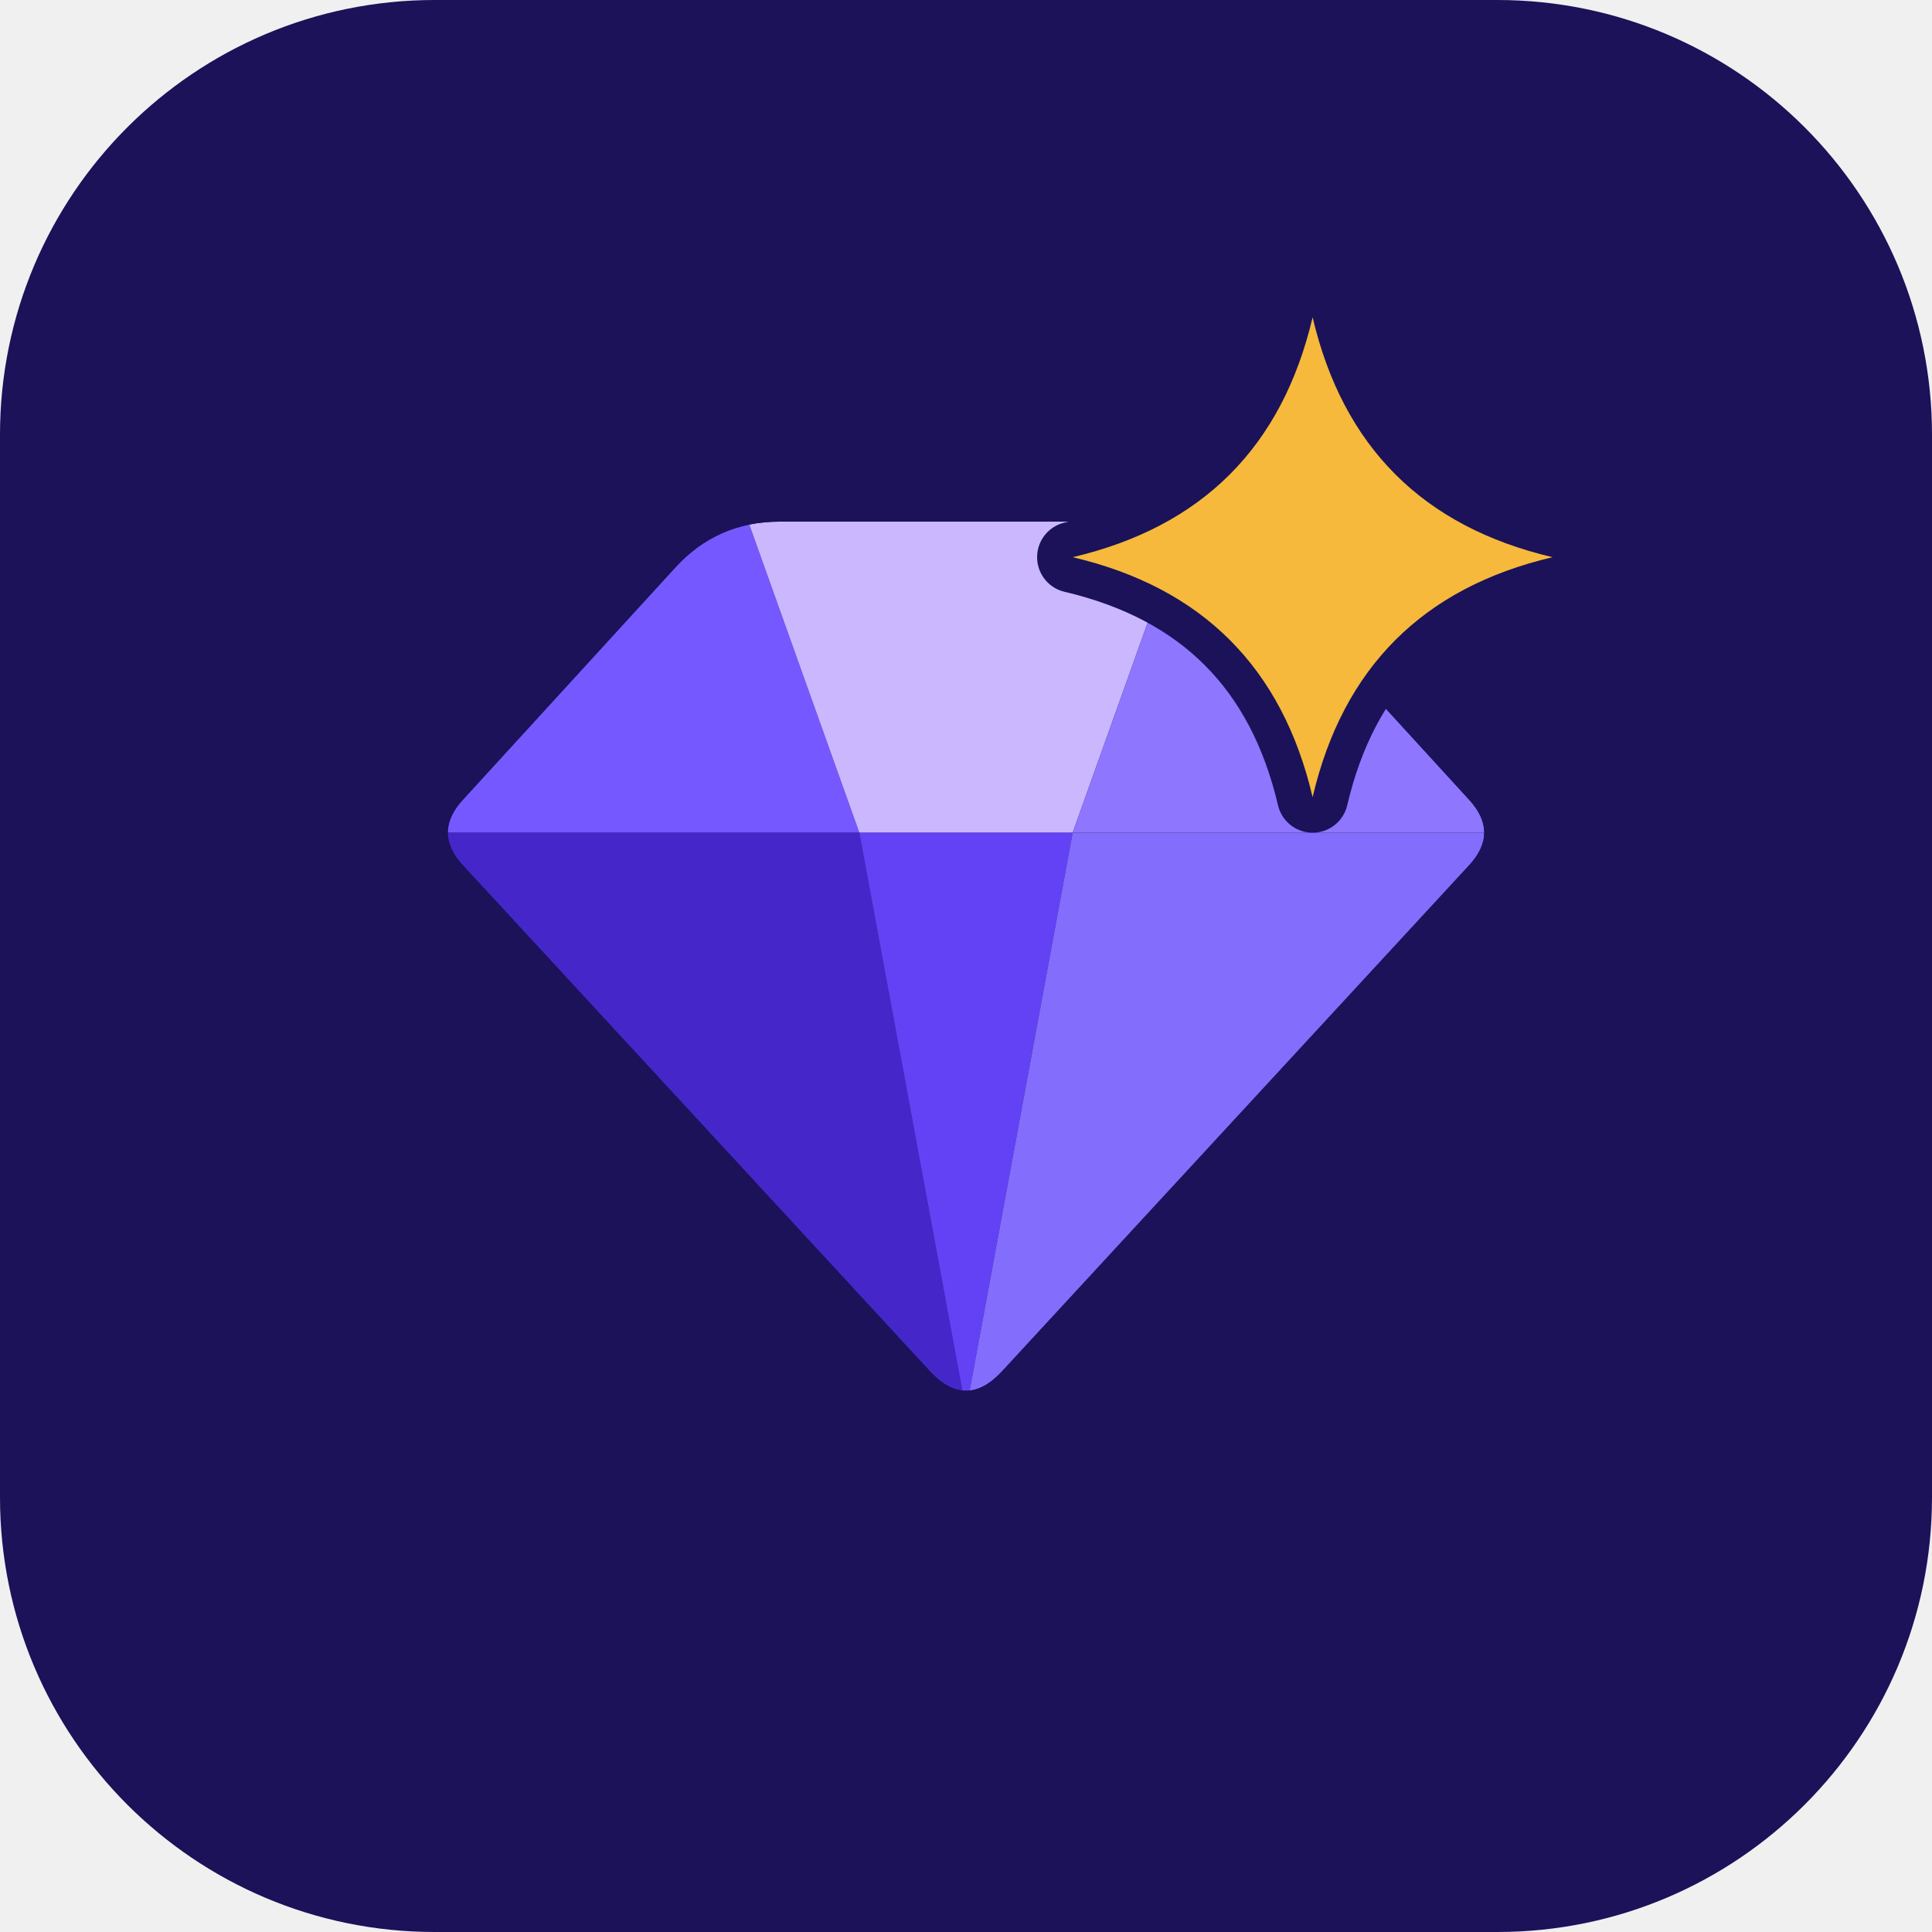
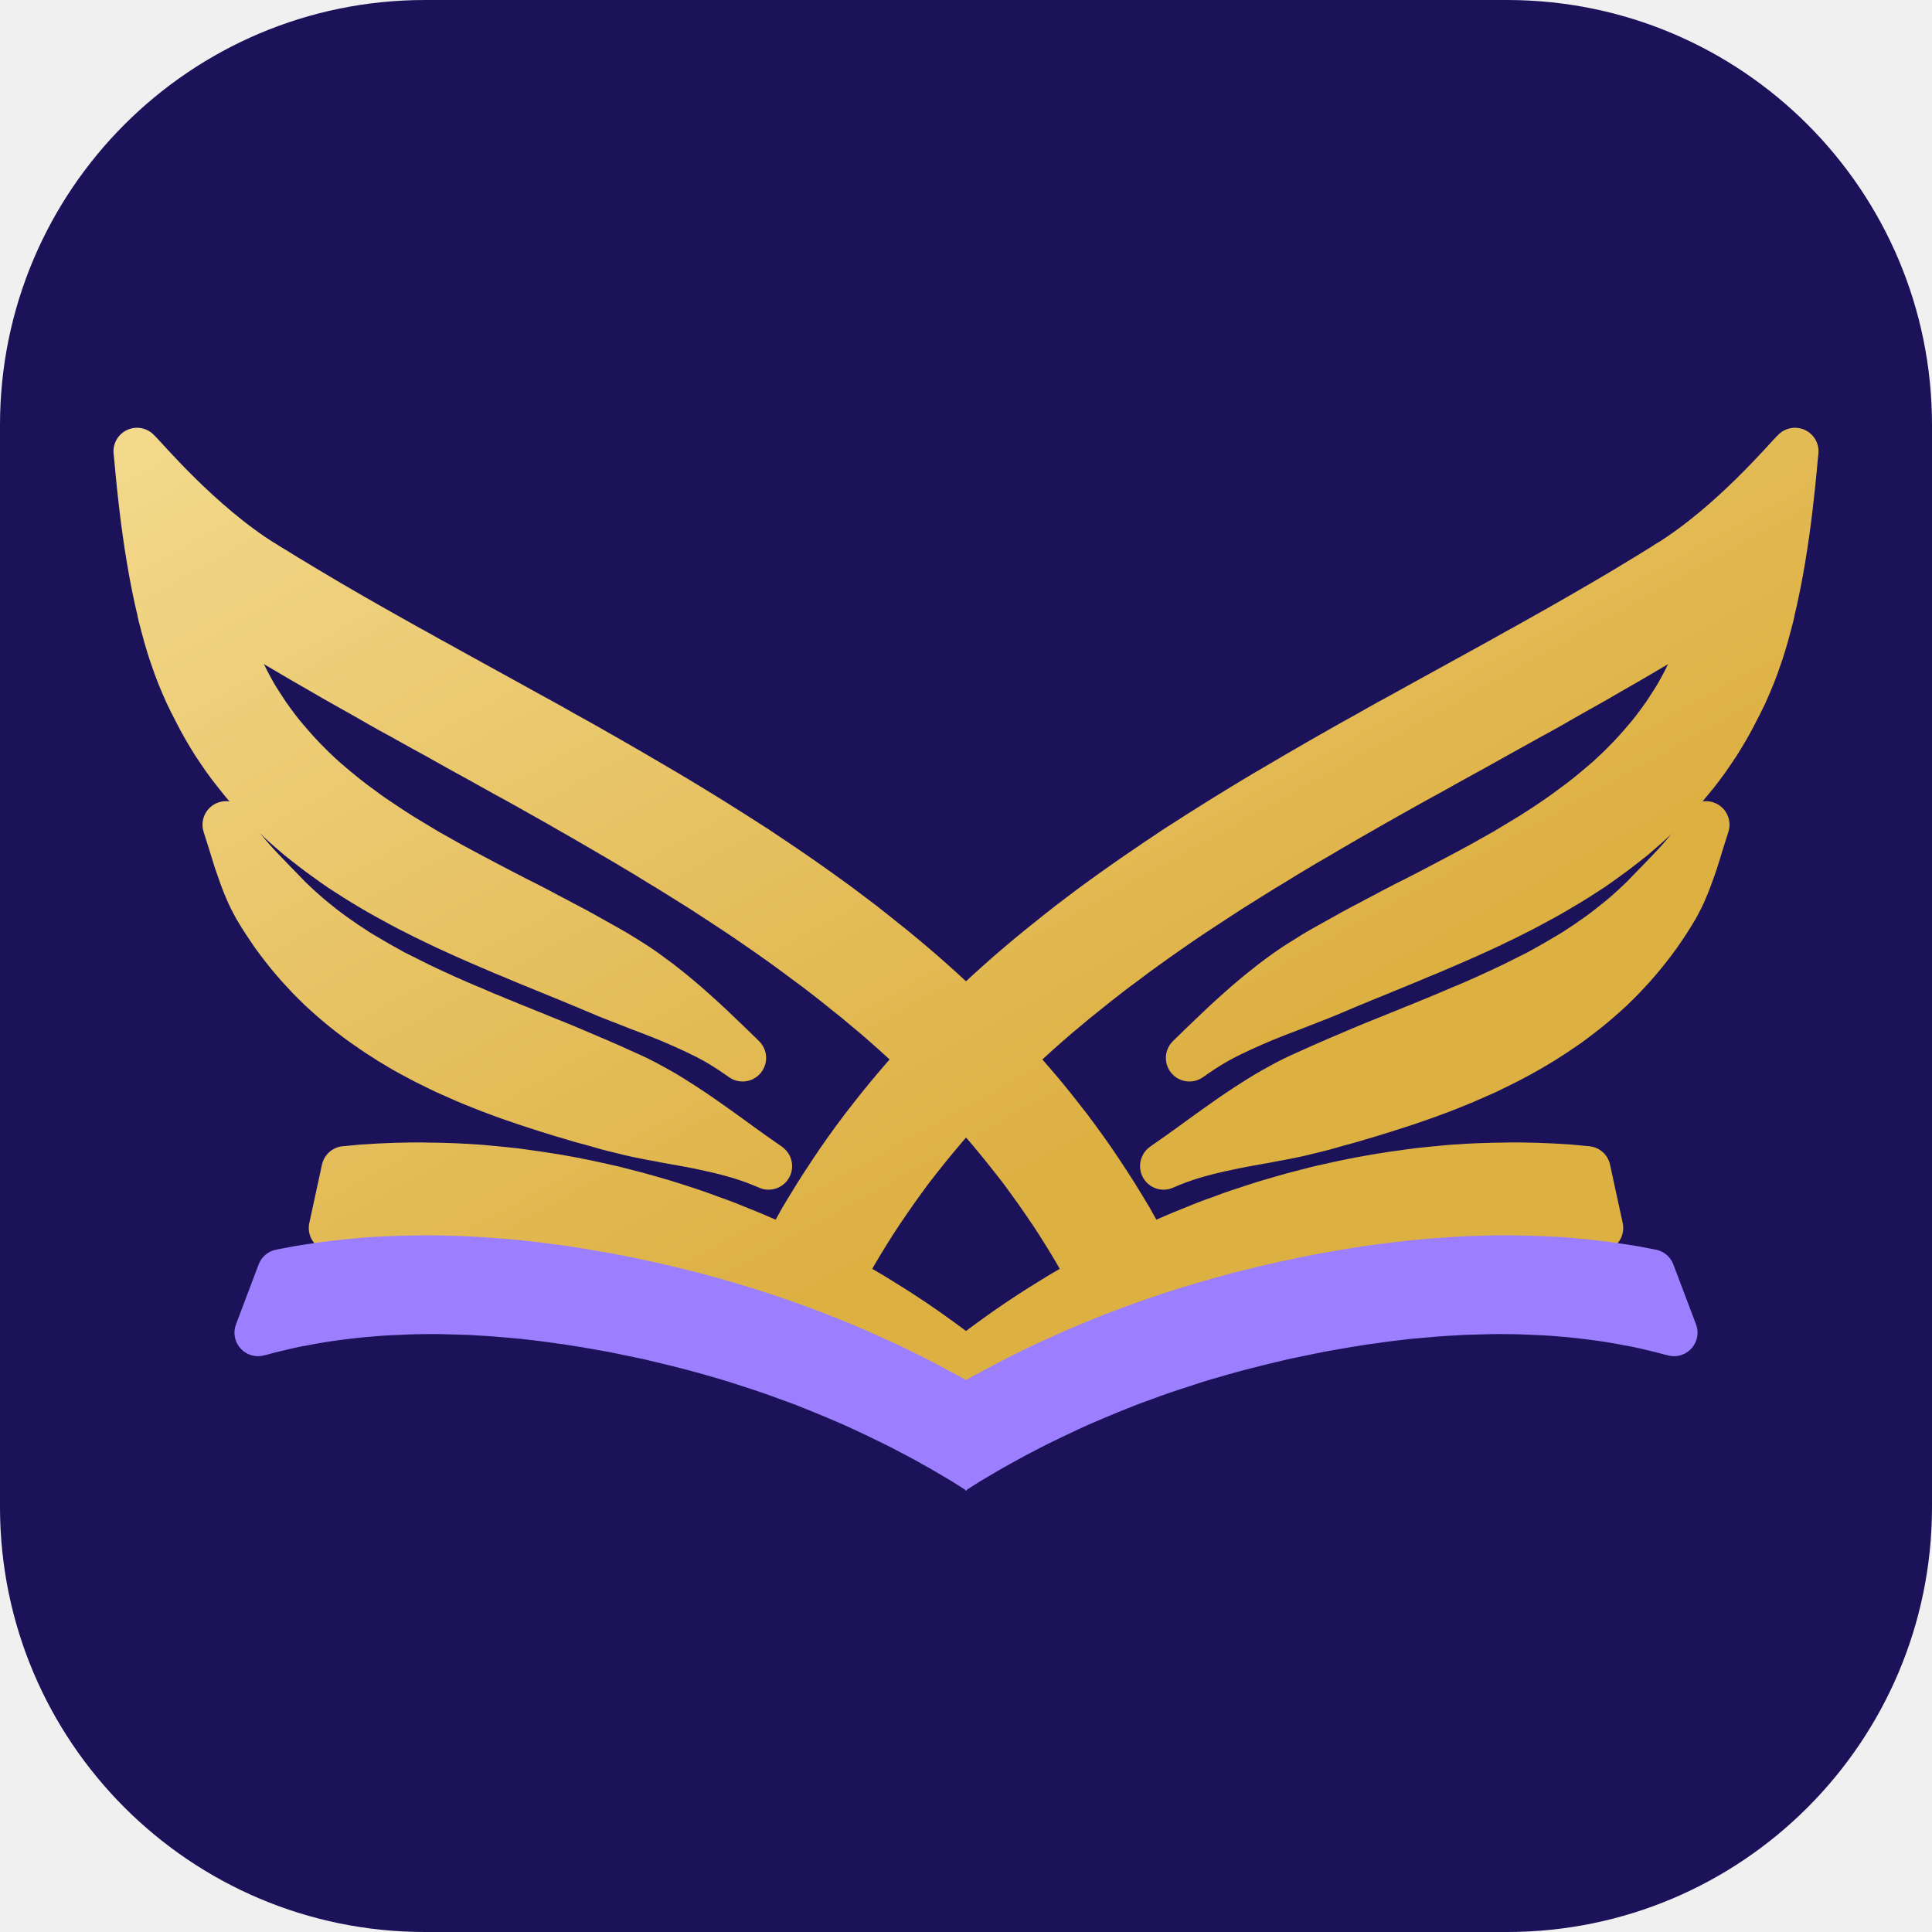
<svg xmlns="http://www.w3.org/2000/svg" viewBox="0 0 1024 1024" width="1024" height="1024" role="img">
-   <rect width="1024" height="1024" rx="230.4" fill="#1B1259" />
-   <g transform="translate(229.38 276.48) scale(4.7104)">
-     <mask id="m8-cut" maskUnits="userSpaceOnUse" x="-10" y="-40" width="160" height="150">
-       <path d="M3.39,38.67Q0,35 3.37,31.31L27.28,5.17Q32,0 39,0L81,0Q88,0 92.72,5.17L116.63,31.31Q120,35 116.61,38.67L64.07,95.59Q60,100 55.93,95.59Z" fill="#fff" />
-       <path d="M99,-23Q104.13,-1.13 126,4Q104.13,9.13 99,31Q93.87,9.13 72,4Q93.87,-1.13 99,-23Z" fill="#000" stroke="#000" stroke-width="8" stroke-linejoin="round" />
-     </mask>
-     <g mask="url(#m8-cut)">
-       <clipPath id="m8-clip">
-         <path d="M3.39,38.67Q0,35 3.37,31.31L27.28,5.17Q32,0 39,0L81,0Q88,0 92.72,5.17L116.63,31.31Q120,35 116.61,38.67L64.07,95.59Q60,100 55.93,95.59Z" />
+   <rect width="1024" height="1024" rx="225.28" fill="#1B1259" />
+   <g transform="translate(71.68 238.27) scale(0.9309091)">
+     <defs>
+       <linearGradient id="k22-gold" gradientUnits="userSpaceOnUse" x1="-14" y1="-1" x2="286" y2="539">
+         <stop offset="0" stop-color="#F3D98C" />
+         <stop offset="1" stop-color="#DDB042" />
+       </linearGradient>
+       <clipPath id="k22-left">
+         <rect x="-40" y="-40" width="513.4" height="668.1" />
      </clipPath>
-       <g clip-path="url(#m8-clip)">
-         <path d="M0,35L32,0L35.5,0L48,35Z" fill="#7558FF" />
-         <path d="M35.5,0L84.5,0L72,35L48,35Z" fill="#CBB7FE" />
-         <path d="M84.5,0L88,0L120,35L72,35Z" fill="#8E76FF" />
-         <path d="M0,35L48,35L60,100Z" fill="#4527C9" />
-         <path d="M48,35L72,35L60,100Z" fill="#6342F5" />
-         <path d="M72,35L120,35L60,100Z" fill="#836DFD" />
-       </g>
-     </g>
-     <path d="M99,-23Q104.13,-1.13 126,4Q104.13,9.13 99,31Q93.87,9.13 72,4Q93.87,-1.13 99,-23Z" fill="#F6B93B" />
+       <clipPath id="k22-right">
+         <rect x="472.6" y="-40" width="513.4" height="668.1" />
+       </clipPath>
+     </defs>
+     <path d="M826.6 410C825 409.9 820.2 409.4 817 409.1C813.8 408.9 810.6 408.7 807.4 408.5C804.1 408.4 800.9 408.2 797.7 408.1C794.5 408 791.3 408 788.1 407.9C784.9 407.9 781.6 407.9 778.4 408C775.2 408 772 408.1 768.8 408.2C765.6 408.3 762.4 408.4 759.2 408.6C756 408.8 752.8 409 749.6 409.2C746.4 409.5 743.2 409.8 740 410.1C736.8 410.4 733.6 410.8 730.4 411.1C727.2 411.5 724.1 411.9 720.9 412.4C717.7 412.8 714.5 413.3 711.4 413.8C708.2 414.3 705 414.8 701.9 415.4C698.7 415.9 695.5 416.6 692.4 417.2C689.3 417.8 686.1 418.5 683 419.2C679.9 419.9 676.7 420.6 673.6 421.3C670.5 422.1 667.4 422.9 664.3 423.7C661.2 424.5 658.1 425.3 655 426.2C651.9 427.1 648.8 428 645.7 428.9C642.6 429.8 639.6 430.8 636.5 431.8C633.5 432.8 630.4 433.8 627.4 434.8C624.4 435.9 621.3 436.9 618.3 438.1C615.3 439.1 612.3 440.3 609.3 441.4C606.3 442.6 603.3 443.8 600.4 445C597.4 446.2 594.4 447.4 591.5 448.7C588.5 450 585.6 451.2 582.6 452.6C579.7 453.9 576.8 455.2 573.9 456.6C571 457.9 568.1 459.4 565.3 460.8C562.4 462.2 559.5 463.6 556.7 465.1C553.8 466.6 551 468.1 548.2 469.6C545.4 471.1 542.6 472.6 539.8 474.2C537 475.8 534.2 477.4 531.5 479C528.7 480.6 526 482.2 523.3 483.9C520.5 485.6 517.8 487.3 515.1 489C512.4 490.7 509.8 492.4 507.1 494.2C504.5 495.9 501.8 497.7 499.2 499.5C496.6 501.3 494 503.1 491.4 505C488.8 506.9 486.2 508.7 483.7 510.6C481.1 512.5 478.6 514.4 476.1 516.4C473.6 518.3 471.1 520.2 468.6 522.2C466.2 524.2 463.7 526.2 461.3 528.2C458.9 530.2 455.3 533.3 454.1 534.3L474.9 558.5L474.9 558.5C476 557.5 479.4 554.6 481.7 552.7C483.9 550.8 486.2 549 488.6 547.1C490.9 545.3 493.2 543.4 495.6 541.6C497.9 539.8 500.3 538 502.7 536.2C505.1 534.5 507.5 532.7 509.9 531C512.4 529.2 514.8 527.5 517.3 525.8C519.7 524.1 522.2 522.5 524.7 520.8C527.2 519.2 529.7 517.5 532.3 515.9C534.8 514.3 537.3 512.7 539.9 511.2C542.5 509.6 545 508.1 547.6 506.5C550.2 505 552.8 503.5 555.5 502.1C558.1 500.6 560.7 499.1 563.4 497.7C566 496.3 568.7 494.9 571.3 493.5C574 492.1 576.7 490.8 579.4 489.4C582.1 488.1 584.8 486.8 587.5 485.5C590.3 484.2 593 483 595.8 481.7C598.5 480.5 601.3 479.3 604 478.1C606.8 476.9 609.6 475.8 612.4 474.6C615.2 473.5 618 472.4 620.8 471.3C623.6 470.2 626.4 469.2 629.3 468.1C632.1 467.1 634.9 466.1 637.8 465.1C640.6 464.1 643.5 463.2 646.4 462.3C649.2 461.3 652.1 460.4 655 459.6C657.9 458.7 660.8 457.9 663.6 457.1C666.5 456.2 669.5 455.4 672.4 454.7C675.3 453.9 678.2 453.2 681.1 452.5C684 451.8 687 451.1 689.9 450.5C692.8 449.8 695.8 449.2 698.7 448.6C701.6 448 704.6 447.5 707.5 446.9C710.5 446.4 713.4 445.9 716.4 445.4C719.4 445 722.3 444.5 725.3 444.1C728.2 443.7 731.2 443.3 734.2 443C737.1 442.6 740.1 442.3 743.1 442C746.1 441.8 749 441.5 752 441.3C755 441 758 440.9 761 440.7C763.9 440.5 766.9 440.4 769.9 440.3C772.9 440.2 775.9 440.1 778.8 440.1C781.8 440.1 784.8 440.1 787.8 440.1C790.8 440.1 793.7 440.2 796.7 440.3C799.7 440.4 802.7 440.5 805.6 440.6C808.6 440.8 811.6 441 814.5 441.2C817.5 441.4 820.5 441.7 823.4 442C826.4 442.3 830.6 442.8 832.3 443C834 443.2 833.6 443.1 833.8 443.2Z" fill="url(#k22-gold)" stroke="url(#k22-gold)" stroke-width="26.8" stroke-linejoin="round" stroke-linecap="round" clip-path="url(#k22-right)" />
+     <path d="M119.4 410C121 409.9 125.8 409.4 129 409.1C132.2 408.9 135.4 408.7 138.7 408.5C141.9 408.4 145.1 408.2 148.3 408.1C151.5 408 154.7 408 157.9 407.9C161.1 407.9 164.3 407.9 167.6 408C170.8 408 174 408.1 177.2 408.2C180.4 408.3 183.6 408.4 186.8 408.6C190 408.8 193.2 409 196.4 409.2C199.6 409.5 202.8 409.8 206 410.1C209.2 410.4 212.4 410.8 215.6 411.1C218.8 411.5 221.9 411.9 225.1 412.4C228.3 412.8 231.5 413.3 234.6 413.8C237.8 414.3 241 414.8 244.1 415.4C247.3 415.9 250.4 416.6 253.6 417.2C256.7 417.8 259.9 418.5 263 419.2C266.1 419.9 269.3 420.6 272.4 421.3C275.5 422.1 278.6 422.9 281.7 423.7C284.8 424.5 287.9 425.3 291 426.2C294.1 427.1 297.2 428 300.3 428.9C303.4 429.8 306.4 430.8 309.5 431.8C312.5 432.8 315.6 433.8 318.6 434.8C321.6 435.9 324.7 436.9 327.7 438.1C330.7 439.1 333.7 440.3 336.7 441.4C339.7 442.6 342.7 443.8 345.6 445C348.6 446.2 351.6 447.4 354.5 448.7C357.5 450 360.4 451.2 363.4 452.6C366.3 453.9 369.2 455.2 372.1 456.6C375 457.9 377.9 459.4 380.7 460.8C383.6 462.2 386.5 463.6 389.3 465.1C392.2 466.6 395 468.1 397.8 469.6C400.6 471.1 403.4 472.6 406.2 474.2C409 475.8 411.8 477.4 414.5 479C417.3 480.6 420 482.2 422.7 483.9C425.5 485.6 428.2 487.3 430.9 489C433.6 490.7 436.2 492.4 438.9 494.2C441.5 495.9 444.2 497.7 446.8 499.5C449.4 501.3 452 503.1 454.6 505C457.2 506.9 459.8 508.7 462.3 510.6C464.9 512.5 467.4 514.4 469.9 516.4C472.4 518.3 474.9 520.2 477.4 522.2C479.8 524.2 482.3 526.2 484.7 528.2C487.1 530.2 490.7 533.3 491.9 534.3L471.1 558.5L471.1 558.5C470 557.5 466.6 554.6 464.3 552.7C462.1 550.8 459.8 549 457.4 547.1C455.1 545.3 452.8 543.4 450.4 541.6C448.1 539.8 445.7 538 443.3 536.2C440.9 534.5 438.5 532.7 436.1 531C433.6 529.2 431.2 527.5 428.7 525.8C426.3 524.1 423.8 522.5 421.3 520.8C418.8 519.2 416.3 517.5 413.7 515.9C411.2 514.3 408.7 512.7 406.1 511.2C403.5 509.6 401 508.1 398.4 506.5C395.8 505 393.2 503.5 390.6 502.1C387.9 500.6 385.3 499.1 382.6 497.7C380 496.3 377.3 494.9 374.7 493.5C372 492.1 369.3 490.8 366.6 489.4C363.9 488.1 361.2 486.8 358.4 485.5C355.7 484.2 353 483 350.2 481.7C347.5 480.5 344.7 479.3 341.9 478.1C339.2 476.9 336.4 475.8 333.6 474.6C330.8 473.5 328 472.4 325.2 471.3C322.4 470.2 319.6 469.2 316.7 468.1C313.9 467.1 311.1 466.1 308.2 465.1C305.4 464.1 302.5 463.2 299.6 462.3C296.8 461.3 293.9 460.4 291 459.6C288.1 458.7 285.2 457.9 282.4 457.1C279.4 456.2 276.6 455.4 273.6 454.7C270.7 453.9 267.8 453.2 264.9 452.5C262 451.8 259 451.1 256.1 450.5C253.2 449.8 250.2 449.2 247.3 448.6C244.4 448 241.4 447.5 238.5 446.9C235.5 446.4 232.6 445.9 229.6 445.4C226.6 445 223.7 444.5 220.7 444.1C217.8 443.7 214.8 443.3 211.8 443C208.8 442.6 205.9 442.3 202.9 442C199.9 441.8 196.9 441.5 194 441.3C191 441 188 440.9 185 440.7C182.1 440.5 179.1 440.4 176.1 440.3C173.1 440.2 170.1 440.1 167.2 440.1C164.2 440.1 161.2 440.1 158.2 440.1C155.2 440.1 152.3 440.2 149.3 440.3C146.3 440.4 143.3 440.5 140.4 440.6C137.4 440.8 134.4 441 131.4 441.2C128.5 441.4 125.5 441.7 122.6 442C119.6 442.3 115.4 442.8 113.7 443C111.9 443.2 112.4 443.1 112.2 443.2Z" fill="url(#k22-gold)" stroke="url(#k22-gold)" stroke-width="26.8" stroke-linejoin="round" stroke-linecap="round" clip-path="url(#k22-left)" />
+     <path d="M863.2 468.7C861.4 468.4 856.2 467.3 852.7 466.7C849.1 466.1 845.6 465.6 842.1 465.1C838.5 464.5 835 464.1 831.5 463.7C827.9 463.2 824.3 462.9 820.8 462.6C817.2 462.2 813.6 461.9 810.1 461.7C806.5 461.5 802.9 461.3 799.3 461.2C795.7 461 792.1 460.9 788.5 460.9C785 460.8 781.4 460.8 777.8 460.8C774.2 460.8 770.6 460.9 767 461C763.4 461.1 759.8 461.2 756.2 461.4C752.6 461.6 749 461.8 745.4 462.1C741.8 462.3 738.2 462.6 734.6 462.9C731 463.2 727.4 463.6 723.8 464C720.2 464.4 716.6 464.8 713 465.3C709.4 465.7 705.9 466.2 702.3 466.7C698.7 467.2 695.1 467.8 691.6 468.4C688 469 684.4 469.6 680.9 470.2C677.4 470.8 673.8 471.5 670.3 472.2C666.7 472.9 663.2 473.6 659.7 474.4C656.2 475.1 652.7 475.9 649.2 476.7C645.7 477.5 642.2 478.3 638.7 479.2C635.2 480 631.7 480.9 628.2 481.8C624.8 482.7 621.3 483.7 617.9 484.6C614.4 485.6 611 486.6 607.5 487.6C604.1 488.6 600.7 489.7 597.3 490.7C593.9 491.8 590.5 492.9 587.1 494C583.7 495.2 580.3 496.3 576.9 497.5C573.6 498.7 570.2 499.9 566.9 501.1C563.5 502.4 560.2 503.6 556.9 504.9C553.5 506.2 550.2 507.6 546.9 508.9C543.6 510.3 540.4 511.6 537.1 513C533.8 514.5 530.5 515.9 527.3 517.4C524.1 518.8 520.8 520.3 517.6 521.8C514.4 523.3 511.2 524.9 508 526.5C504.8 528 501.6 529.6 498.5 531.3C495.3 532.9 492.2 534.6 489.1 536.3C485.9 537.9 482.8 539.7 479.7 541.4C476.6 543.2 473.6 544.9 470.5 546.7C467.4 548.5 464.4 550.4 461.4 552.2C458.3 554.1 455.3 556 452.3 557.9C449.3 559.8 445.1 562.5 443.4 563.7C441.6 564.8 442.1 564.5 441.9 564.7L456.9 587.1L456.9 587.1C458.3 586.2 462.5 583.4 465.4 581.5C468.2 579.7 471.1 577.9 473.9 576.1C476.8 574.4 479.8 572.6 482.7 570.9C485.6 569.2 488.5 567.5 491.5 565.9C494.5 564.2 497.4 562.6 500.4 561C503.4 559.4 506.4 557.9 509.4 556.3C512.4 554.8 515.5 553.2 518.5 551.8C521.6 550.3 524.6 548.8 527.7 547.4C530.8 545.9 533.9 544.5 537 543.1C540.1 541.8 543.2 540.4 546.3 539.1C549.4 537.8 552.6 536.5 555.7 535.2C558.9 533.9 562.1 532.7 565.2 531.4C568.4 530.2 571.6 529 574.8 527.9C578 526.7 581.2 525.5 584.5 524.4C587.7 523.3 590.9 522.2 594.2 521.2C597.4 520.1 600.7 519.1 604 518C607.2 517 610.5 516 613.8 515.1C617.1 514.1 620.4 513.2 623.7 512.3C627 511.4 630.3 510.5 633.6 509.7C637 508.8 640.3 508 643.7 507.2C647 506.4 650.4 505.6 653.7 504.8C657.1 504.1 660.5 503.4 663.8 502.7C667.2 502 670.6 501.3 674 500.6C677.4 500 680.8 499.4 684.2 498.8C687.6 498.2 691 497.6 694.4 497.1C697.8 496.5 701.2 496 704.6 495.6C708 495.1 711.5 494.6 714.9 494.2C718.3 493.8 721.7 493.4 725.1 493C728.5 492.7 731.9 492.4 735.4 492.1C738.8 491.8 742.2 491.5 745.6 491.3C749 491.1 752.4 490.9 755.8 490.7C759.2 490.6 762.6 490.5 766 490.4C769.4 490.3 772.8 490.2 776.1 490.2C779.5 490.2 782.9 490.3 786.3 490.3C789.6 490.4 793 490.5 796.4 490.7C799.7 490.8 803 491 806.4 491.2C809.7 491.5 813 491.7 816.3 492C819.6 492.3 822.9 492.7 826.2 493.1C829.5 493.5 832.8 493.9 836.1 494.4C839.3 494.9 842.6 495.4 845.8 496C849 496.6 852.2 497.2 855.5 497.8C858.7 498.5 861.9 499.2 865 500C868.2 500.7 872.7 501.9 874.5 502.4C876.3 502.9 875.8 502.7 876.1 502.8Z" fill="#9C7FFF" stroke="#9C7FFF" stroke-width="26.8" stroke-linejoin="round" stroke-linecap="round" clip-path="url(#k22-right)" />
+     <path d="M82.8 468.7C84.6 468.4 89.8 467.3 93.3 466.7C96.8 466.1 100.4 465.6 103.9 465.1C107.4 464.5 111 464.1 114.6 463.7C118.1 463.2 121.7 462.9 125.2 462.6C128.8 462.2 132.4 461.9 135.9 461.7C139.5 461.5 143.1 461.3 146.7 461.2C150.3 461 153.8 460.9 157.4 460.9C161 460.8 164.6 460.8 168.2 460.8C171.8 460.8 175.4 460.9 179 461C182.6 461.1 186.2 461.2 189.8 461.4C193.4 461.6 197 461.8 200.6 462.1C204.2 462.3 207.8 462.6 211.4 462.9C215 463.2 218.6 463.6 222.2 464C225.8 464.4 229.4 464.8 233 465.3C236.6 465.7 240.1 466.2 243.7 466.7C247.3 467.2 250.9 467.8 254.4 468.4C258 469 261.6 469.6 265.1 470.2C268.6 470.8 272.2 471.5 275.7 472.2C279.3 472.9 282.8 473.6 286.3 474.4C289.8 475.1 293.3 475.9 296.8 476.7C300.3 477.5 303.8 478.3 307.3 479.2C310.8 480 314.3 480.9 317.8 481.8C321.2 482.7 324.7 483.7 328.1 484.6C331.6 485.6 335 486.6 338.5 487.6C341.9 488.6 345.3 489.7 348.7 490.7C352.1 491.8 355.5 492.9 358.9 494C362.3 495.2 365.7 496.3 369.1 497.5C372.4 498.7 375.8 499.9 379.1 501.1C382.5 502.4 385.8 503.6 389.1 504.9C392.5 506.2 395.8 507.6 399.1 508.9C402.4 510.3 405.6 511.6 408.9 513C412.2 514.5 415.4 515.9 418.7 517.4C421.9 518.8 425.2 520.3 428.4 521.8C431.6 523.3 434.8 524.9 438 526.5C441.2 528 444.4 529.6 447.5 531.3C450.7 532.9 453.8 534.6 456.9 536.3C460.1 537.9 463.2 539.7 466.3 541.4C469.4 543.2 472.4 544.9 475.5 546.7C478.6 548.5 481.6 550.4 484.6 552.2C487.7 554.1 490.7 556 493.7 557.9C496.7 559.8 500.9 562.5 502.6 563.7C504.4 564.8 503.9 564.5 504.1 564.7L489.1 587.1L489.1 587.1C487.7 586.2 483.5 583.4 480.6 581.5C477.8 579.7 474.9 577.9 472.1 576.1C469.2 574.4 466.2 572.6 463.3 570.9C460.4 569.2 457.5 567.5 454.5 565.9C451.6 564.2 448.6 562.6 445.6 561C442.6 559.4 439.6 557.9 436.6 556.3C433.6 554.8 430.5 553.2 427.5 551.8C424.4 550.3 421.4 548.8 418.3 547.4C415.2 545.9 412.1 544.5 409 543.1C405.9 541.8 402.8 540.4 399.7 539.1C396.6 537.8 393.4 536.5 390.3 535.2C387.1 533.9 383.9 532.7 380.8 531.4C377.6 530.2 374.4 529 371.2 527.9C368 526.7 364.8 525.5 361.5 524.4C358.3 523.3 355.1 522.2 351.8 521.2C348.6 520.1 345.3 519.1 342 518C338.8 517 335.5 516 332.2 515.1C328.9 514.1 325.6 513.2 322.3 512.3C319 511.4 315.7 510.5 312.4 509.7C309 508.8 305.7 508 302.3 507.2C299 506.4 295.6 505.6 292.3 504.8C288.9 504.1 285.6 503.4 282.2 502.7C278.8 502 275.4 501.3 272 500.6C268.6 500 265.2 499.4 261.8 498.8C258.4 498.2 255 497.6 251.6 497.1C248.2 496.5 244.8 496 241.4 495.6C238 495.1 234.6 494.6 231.1 494.2C227.7 493.8 224.3 493.4 220.9 493C217.5 492.7 214.1 492.4 210.7 492.1C207.2 491.8 203.8 491.5 200.4 491.3C197 491.1 193.6 490.9 190.2 490.7C186.8 490.6 183.4 490.5 180 490.4C176.6 490.3 173.2 490.2 169.8 490.2C166.5 490.2 163.1 490.3 159.7 490.3C156.4 490.4 153 490.5 149.7 490.7C146.3 490.8 143 491 139.6 491.2C136.3 491.5 133 491.7 129.7 492C126.4 492.3 123.1 492.7 119.8 493.1C116.5 493.5 113.2 493.9 109.9 494.4C106.7 494.9 103.4 495.4 100.2 496C97 496.6 93.8 497.2 90.5 497.8C87.3 498.5 84.2 499.2 81 500C77.8 500.7 73.3 501.9 71.5 502.4C69.7 502.9 70.2 502.7 69.9 502.8Z" fill="#9C7FFF" stroke="#9C7FFF" stroke-width="26.8" stroke-linejoin="round" stroke-linecap="round" clip-path="url(#k22-left)" />
+     <path d="M894.3 213.6C893.4 215 890.8 219.3 889 222C887.1 224.6 885.1 227.2 883.1 229.6C881.1 232.1 879 234.4 876.9 236.7C874.8 239 872.7 241.1 870.6 243.3C868.5 245.5 866.5 247.6 864.5 249.6C862.4 251.7 860.5 253.8 858.5 255.8C856.4 257.8 854.4 259.7 852.3 261.6C850.2 263.5 848.2 265.3 846 267.1C843.9 268.8 841.8 270.5 839.6 272.2C837.5 273.9 835.3 275.5 833.1 277.1C831 278.6 828.7 280.2 826.5 281.7C824.3 283.2 822 284.6 819.8 286.1C817.5 287.5 815.2 288.9 812.9 290.2C810.6 291.6 808.3 292.9 806 294.2C803.7 295.5 801.3 296.8 799 298.1C796.6 299.3 794.2 300.5 791.8 301.7C789.4 302.9 787 304.1 784.6 305.3C782.1 306.5 779.7 307.6 777.2 308.8C774.8 309.9 772.3 311 769.8 312.2C767.3 313.3 764.8 314.4 762.3 315.5C759.8 316.6 757.3 317.7 754.7 318.7C752.2 319.8 749.6 320.9 747 322C744.5 323 741.9 324.1 739.3 325.2C736.7 326.2 734.1 327.3 731.5 328.4C728.9 329.4 726.2 330.5 723.6 331.6C721 332.6 718.4 333.7 715.7 334.8C713 335.9 710.4 336.9 707.7 338C705.1 339.1 702.4 340.2 699.7 341.3C697.1 342.4 694.4 343.6 691.7 344.7C689 345.8 686.4 347 683.7 348.1C681 349.3 678.4 350.4 675.7 351.6C673 352.8 670.3 354 667.7 355.2C665 356.4 662.3 357.6 659.7 358.9C657 360.2 654.4 361.6 651.9 363C649.3 364.4 646.7 365.9 644.1 367.4C641.6 368.9 639.1 370.5 636.6 372.1C634.1 373.7 631.6 375.3 629.1 377C626.7 378.6 624.2 380.3 621.8 382C619.4 383.7 617 385.4 614.6 387.1C612.2 388.8 609.9 390.5 607.5 392.2C605.2 393.9 602.8 395.6 600.5 397.3C598.2 399 595.8 400.6 593.5 402.3C591.2 403.9 587.9 406.2 586.6 407.1C585.2 408.1 585.6 407.8 585.5 408L585.5 408C586.8 407.4 590.6 405.8 593.3 404.8C595.9 403.9 598.6 402.9 601.3 402.1C604 401.3 606.8 400.5 609.5 399.8C612.3 399.1 615 398.4 617.9 397.8C620.6 397.2 623.5 396.6 626.3 396C629.1 395.5 631.9 394.9 634.8 394.4C637.6 393.9 640.4 393.4 643.3 392.9C646.1 392.3 649 391.8 651.8 391.3C654.6 390.7 657.5 390.2 660.3 389.6C663.1 389 665.9 388.3 668.7 387.6C671.5 387 674.3 386.2 677.1 385.5C679.9 384.7 682.7 383.9 685.5 383.1C688.3 382.4 691.1 381.6 693.9 380.8C696.7 379.9 699.5 379.1 702.3 378.3C705.1 377.4 707.9 376.6 710.7 375.7C713.5 374.8 716.3 373.9 719.1 373C721.9 372.1 724.7 371.2 727.5 370.2C730.2 369.3 733 368.3 735.8 367.3C738.6 366.3 741.4 365.2 744.1 364.2C746.9 363.1 749.7 362 752.4 360.9C755.2 359.8 757.9 358.6 760.6 357.4C763.4 356.2 766.1 355 768.8 353.8C771.5 352.5 774.2 351.2 776.8 349.9C779.5 348.6 782.2 347.2 784.8 345.8C787.4 344.4 790.1 343 792.6 341.5C795.2 340 797.8 338.5 800.4 336.9C802.9 335.3 805.4 333.7 807.9 332.1C810.4 330.4 812.9 328.7 815.4 327C817.8 325.2 820.2 323.5 822.6 321.6C825 319.8 827.3 317.9 829.6 316C831.9 314.1 834.2 312.1 836.4 310.1C838.7 308.1 840.9 306 843 303.9C845.2 301.8 847.3 299.6 849.3 297.4C851.4 295.2 853.4 292.9 855.4 290.6C857.4 288.3 859.3 285.9 861.2 283.5C863.1 281.1 864.9 278.7 866.7 276.2C868.5 273.6 870.2 271.1 871.9 268.5C873.6 265.9 875.2 263.3 876.8 260.6C878.3 257.8 879.8 255 881.1 252.1C882.4 249.2 883.6 246.2 884.7 243.2C885.8 240.2 886.9 237.1 887.9 234.1C888.9 230.9 889.9 227.8 890.8 224.7C891.8 221.6 893.2 217.1 893.8 215.2C894.4 213.4 894.2 213.9 894.3 213.6Z" fill="url(#k22-gold)" stroke="url(#k22-gold)" stroke-width="26.8" stroke-linejoin="round" stroke-linecap="round" />
+     <path d="M51.7 213.6C52.6 215 55.2 219.3 57 222C58.9 224.6 60.8 227.2 62.9 229.6C64.9 232.1 67 234.4 69.1 236.7C71.2 239 73.3 241.1 75.4 243.3C77.5 245.5 79.5 247.6 81.5 249.6C83.6 251.7 85.5 253.8 87.5 255.8C89.6 257.8 91.6 259.7 93.7 261.6C95.8 263.5 97.8 265.3 100 267.1C102.1 268.8 104.2 270.5 106.3 272.2C108.5 273.9 110.7 275.5 112.9 277.1C115.1 278.6 117.3 280.2 119.5 281.7C121.7 283.2 124 284.6 126.2 286.1C128.5 287.5 130.8 288.9 133.1 290.2C135.4 291.6 137.7 292.9 140 294.2C142.3 295.5 144.7 296.8 147 298.1C149.4 299.3 151.8 300.5 154.2 301.7C156.6 302.9 159 304.1 161.4 305.3C163.8 306.5 166.3 307.6 168.8 308.8C171.2 309.9 173.7 311 176.2 312.2C178.7 313.3 181.2 314.4 183.7 315.5C186.2 316.6 188.7 317.7 191.3 318.7C193.8 319.8 196.4 320.9 198.9 322C201.5 323 204.1 324.1 206.7 325.2C209.3 326.2 211.9 327.3 214.5 328.4C217.1 329.4 219.8 330.5 222.4 331.6C225 332.6 227.7 333.7 230.3 334.8C232.9 335.9 235.6 336.9 238.3 338C240.9 339.1 243.6 340.2 246.3 341.3C248.9 342.4 251.6 343.6 254.3 344.7C256.9 345.8 259.6 347 262.3 348.1C265 349.3 267.6 350.4 270.3 351.6C273 352.8 275.7 354 278.3 355.2C281 356.4 283.7 357.6 286.3 358.9C288.9 360.2 291.6 361.6 294.1 363C296.7 364.4 299.3 365.9 301.9 367.4C304.4 368.9 306.9 370.5 309.4 372.1C311.9 373.7 314.4 375.3 316.9 377C319.3 378.6 321.8 380.3 324.2 382C326.6 383.7 329 385.4 331.4 387.1C333.8 388.8 336.1 390.5 338.5 392.2C340.8 393.9 343.2 395.6 345.5 397.3C347.8 399 350.2 400.6 352.5 402.3C354.8 403.9 358.1 406.2 359.4 407.1C360.8 408.1 360.4 407.8 360.6 408L360.6 408C359.2 407.4 355.4 405.8 352.7 404.8C350.1 403.9 347.4 402.9 344.7 402.1C342 401.3 339.2 400.5 336.5 399.8C333.7 399.1 330.9 398.4 328.1 397.8C325.4 397.2 322.5 396.6 319.7 396C316.9 395.5 314.1 394.9 311.2 394.4C308.4 393.9 305.6 393.4 302.7 392.9C299.9 392.3 297 391.8 294.2 391.3C291.4 390.7 288.5 390.2 285.7 389.6C282.9 389 280.1 388.3 277.3 387.6C274.5 387 271.7 386.2 268.9 385.5C266.1 384.7 263.3 383.9 260.5 383.1C257.7 382.4 254.9 381.6 252.1 380.8C249.3 379.9 246.5 379.1 243.7 378.3C240.9 377.4 238.1 376.6 235.3 375.7C232.5 374.8 229.7 373.9 226.9 373C224.1 372.1 221.3 371.2 218.6 370.2C215.8 369.3 213 368.3 210.2 367.3C207.4 366.3 204.6 365.2 201.9 364.2C199.1 363.1 196.3 362 193.6 360.9C190.8 359.8 188.1 358.6 185.4 357.4C182.6 356.2 179.9 355 177.2 353.8C174.5 352.5 171.8 351.2 169.2 349.9C166.5 348.6 163.8 347.2 161.2 345.8C158.6 344.4 155.9 343 153.3 341.5C150.8 340 148.2 338.5 145.6 336.9C143.1 335.3 140.6 333.7 138.1 332.1C135.6 330.4 133.1 328.7 130.7 327C128.2 325.2 125.8 323.5 123.4 321.6C121 319.8 118.7 317.9 116.4 316C114.1 314.1 111.8 312.1 109.6 310.1C107.3 308.1 105.1 306 103 303.9C100.8 301.8 98.7 299.6 96.7 297.4C94.6 295.2 92.6 292.9 90.6 290.6C88.6 288.3 86.7 285.9 84.8 283.5C82.9 281.1 81.1 278.7 79.3 276.2C77.5 273.6 75.8 271.1 74.1 268.5C72.4 265.9 70.8 263.3 69.2 260.6C67.7 257.8 66.2 255 64.9 252.1C63.6 249.2 62.4 246.2 61.3 243.2C60.2 240.2 59.2 237.1 58.1 234.1C57.1 230.9 56.2 227.8 55.2 224.7C54.2 221.6 52.8 217.1 52.2 215.2C51.6 213.4 51.8 213.9 51.7 213.6Z" fill="url(#k22-gold)" stroke="url(#k22-gold)" stroke-width="26.8" stroke-linejoin="round" stroke-linecap="round" />
+     <path d="M899.4 85.7C899 87.4 897.7 92.5 896.8 95.8C895.9 99.2 894.9 102.4 893.9 105.5C892.8 108.7 891.7 111.8 890.5 114.8C889.4 117.8 888.1 120.7 886.8 123.6C885.5 126.5 884.2 129.3 882.8 132C881.4 134.8 879.9 137.4 878.4 140.1C876.9 142.7 875.2 145.2 873.6 147.7C872 150.2 870.3 152.7 868.5 155.1C866.8 157.5 865 159.8 863.2 162.1C861.3 164.4 859.4 166.6 857.5 168.8C855.6 171 853.6 173.2 851.6 175.3C849.6 177.4 847.5 179.5 845.4 181.6C843.3 183.6 841.1 185.6 839 187.6C836.8 189.5 834.5 191.4 832.3 193.3C830 195.2 827.7 197.1 825.4 198.9C823 200.8 820.6 202.6 818.2 204.3C815.8 206.1 813.4 207.9 810.9 209.6C808.4 211.3 805.9 213 803.4 214.7C800.8 216.4 798.2 218 795.6 219.7C793 221.3 790.4 222.9 787.7 224.5C785.1 226.1 782.4 227.7 779.7 229.3C777 230.8 774.2 232.4 771.5 233.9C768.8 235.5 766 237 763.2 238.5C760.4 240 757.6 241.5 754.8 243C752 244.5 749.1 246 746.3 247.5C743.4 249 740.5 250.5 737.7 252C734.8 253.5 731.9 255 729 256.5C726.1 257.9 723.2 259.4 720.3 260.9C717.4 262.4 714.5 263.9 711.6 265.5C708.7 267 705.8 268.5 702.9 270.1C700 271.6 697.1 273.1 694.2 274.7C691.3 276.3 688.4 277.9 685.6 279.5C682.7 281.1 679.8 282.7 677 284.3C674.1 286 671.2 287.6 668.5 289.4C665.6 291.1 662.9 292.9 660.1 294.7C657.4 296.5 654.7 298.4 652 300.4C649.4 302.3 646.8 304.3 644.2 306.4C641.6 308.4 639.1 310.5 636.6 312.6C634.1 314.7 631.6 316.8 629.2 319C626.8 321.1 624.4 323.3 622 325.5C619.6 327.7 617.3 329.9 615 332.1C612.7 334.3 610.4 336.5 608.1 338.7C605.8 340.9 602.6 344 601.3 345.3C600 346.6 600.4 346.2 600.2 346.4L600.2 346.4C601.5 345.5 605.3 342.8 608 341.1C610.6 339.4 613.3 337.8 616.1 336.2C618.8 334.7 621.6 333.3 624.5 331.9C627.3 330.5 630.2 329.2 633.1 327.9C635.9 326.6 638.9 325.4 641.8 324.1C644.7 322.9 647.7 321.8 650.6 320.6C653.6 319.5 656.5 318.3 659.5 317.2C662.5 316 665.4 314.9 668.4 313.7C671.4 312.6 674.3 311.4 677.3 310.2C680.2 309 683.2 307.7 686.1 306.5C689.1 305.2 692 304 695 302.8C698 301.5 701 300.3 704 299.1C707 297.9 710 296.6 713 295.4C716 294.2 719 292.9 722 291.7C725.1 290.4 728.1 289.2 731.1 287.9C734.1 286.7 737.2 285.4 740.2 284.1C743.2 282.8 746.3 281.5 749.3 280.2C752.3 278.9 755.3 277.6 758.4 276.2C761.4 274.8 764.4 273.5 767.4 272.1C770.4 270.7 773.4 269.3 776.4 267.8C779.4 266.4 782.4 264.9 785.3 263.4C788.3 261.9 791.3 260.4 794.2 258.8C797.1 257.2 800.1 255.6 803 254C805.9 252.4 808.8 250.7 811.6 249C814.5 247.3 817.4 245.6 820.2 243.8C823 242 825.8 240.2 828.6 238.4C831.4 236.5 834.1 234.6 836.8 232.6C839.5 230.7 842.2 228.7 844.9 226.6C847.5 224.6 850.2 222.5 852.8 220.4C855.3 218.2 857.9 216 860.4 213.8C862.9 211.5 865.4 209.2 867.8 206.9C870.2 204.5 872.6 202.1 874.9 199.6C877.3 197.2 879.6 194.6 881.8 192.1C884 189.5 886.2 186.8 888.4 184.1C890.5 181.4 892.6 178.6 894.6 175.8C896.6 172.9 898.6 170 900.5 167.1C902.4 164.1 904.2 161.1 906 158C907.8 154.9 909.5 151.7 911.1 148.5C912.8 145.3 914.4 142 916 138.7C917.5 135.3 919 131.9 920.4 128.4C921.8 124.9 923.1 121.3 924.3 117.7C925.6 114.1 926.7 110.3 927.8 106.6C928.9 102.8 930.3 97.2 930.9 95C931.4 92.7 931.2 93.3 931.3 93Z" fill="url(#k22-gold)" stroke="url(#k22-gold)" stroke-width="26.8" stroke-linejoin="round" stroke-linecap="round" />
+     <path d="M46.6 85.7C47 87.4 48.3 92.5 49.2 95.8C50.1 99.2 51.1 102.4 52.1 105.5C53.2 108.7 54.3 111.8 55.5 114.8C56.7 117.8 57.9 120.7 59.2 123.6C60.5 126.5 61.8 129.3 63.2 132C64.6 134.8 66.1 137.4 67.6 140.1C69.1 142.7 70.8 145.2 72.4 147.7C74 150.2 75.7 152.7 77.5 155.1C79.2 157.5 81 159.8 82.8 162.1C84.7 164.4 86.6 166.6 88.5 168.8C90.4 171 92.4 173.2 94.4 175.3C96.4 177.4 98.5 179.5 100.6 181.6C102.7 183.6 104.8 185.6 107 187.6C109.2 189.5 111.4 191.4 113.7 193.3C116 195.2 118.3 197.1 120.6 198.9C123 200.8 125.4 202.6 127.8 204.3C130.2 206.1 132.6 207.9 135.1 209.6C137.6 211.3 140.1 213 142.7 214.7C145.2 216.4 147.8 218 150.4 219.7C153 221.3 155.6 222.9 158.3 224.5C160.9 226.1 163.6 227.7 166.3 229.3C169 230.8 171.8 232.4 174.5 233.9C177.2 235.5 180 237 182.8 238.5C185.6 240 188.4 241.5 191.2 243C194 244.5 196.9 246 199.7 247.5C202.6 249 205.4 250.5 208.3 252C211.2 253.5 214.1 255 217 256.5C219.9 257.9 222.8 259.4 225.7 260.9C228.6 262.4 231.5 263.9 234.4 265.5C237.3 267 240.2 268.5 243.1 270.1C246 271.6 248.9 273.1 251.8 274.7C254.7 276.3 257.6 277.9 260.4 279.5C263.3 281.1 266.2 282.7 269 284.3C271.9 286 274.8 287.6 277.6 289.4C280.4 291.1 283.1 292.9 285.9 294.7C288.6 296.5 291.3 298.4 293.9 300.4C296.6 302.3 299.2 304.3 301.8 306.4C304.4 308.4 306.9 310.5 309.4 312.6C311.9 314.7 314.4 316.8 316.8 319C319.2 321.1 321.6 323.3 324 325.5C326.4 327.7 328.7 329.9 331 332.1C333.3 334.3 335.6 336.5 337.9 338.7C340.2 340.9 343.4 344 344.7 345.3C346 346.6 345.6 346.2 345.8 346.4L345.8 346.4C344.5 345.5 340.7 342.8 338 341.1C335.4 339.4 332.7 337.8 329.9 336.2C327.2 334.7 324.4 333.3 321.5 331.9C318.7 330.5 315.8 329.2 312.9 327.9C310.1 326.6 307.1 325.4 304.2 324.1C301.3 322.9 298.3 321.8 295.4 320.6C292.4 319.5 289.5 318.3 286.5 317.2C283.5 316 280.6 314.9 277.6 313.7C274.6 312.6 271.7 311.4 268.7 310.2C265.8 309 262.8 307.7 259.9 306.5C256.9 305.2 253.9 304 251 302.8C248 301.5 245 300.3 242 299.1C239 297.9 236 296.6 233 295.4C230 294.2 227 292.9 223.9 291.7C220.9 290.4 217.9 289.2 214.9 287.9C211.8 286.7 208.8 285.4 205.8 284.1C202.8 282.8 199.7 281.5 196.7 280.2C193.7 278.9 190.7 277.6 187.6 276.2C184.6 274.8 181.6 273.5 178.6 272.1C175.6 270.7 172.6 269.3 169.6 267.8C166.6 266.4 163.6 264.9 160.7 263.4C157.7 261.9 154.7 260.4 151.8 258.8C148.8 257.2 145.9 255.6 143 254C140.1 252.4 137.2 250.7 134.3 249C131.5 247.3 128.6 245.6 125.8 243.8C123 242 120.2 240.2 117.4 238.4C114.6 236.5 111.9 234.6 109.2 232.6C106.5 230.7 103.8 228.7 101.1 226.6C98.5 224.6 95.8 222.5 93.2 220.4C90.7 218.2 88.1 216 85.6 213.8C83.1 211.5 80.6 209.2 78.2 206.9C75.8 204.5 73.4 202.1 71.1 199.6C68.7 197.2 66.4 194.6 64.2 192.1C62 189.5 59.8 186.8 57.7 184.1C55.5 181.4 53.4 178.6 51.4 175.8C49.4 172.9 47.4 170 45.5 167.1C43.6 164.1 41.8 161.1 40 158C38.2 154.9 36.5 151.7 34.9 148.5C33.2 145.3 31.6 142 30 138.7C28.5 135.3 27 131.9 25.6 128.4C24.2 124.9 22.9 121.3 21.7 117.7C20.4 114.1 19.3 110.3 18.2 106.6C17.1 102.8 15.7 97.2 15.1 95C14.6 92.7 14.8 93.3 14.7 93Z" fill="url(#k22-gold)" stroke="url(#k22-gold)" stroke-width="26.8" stroke-linejoin="round" stroke-linecap="round" />
+     <path d="M872.6 65.3C870.6 66.5 864.6 70.2 860.6 72.7C856.5 75.2 852.4 77.6 848.4 80.1C844.3 82.5 840.1 85 836 87.4C831.9 89.8 827.7 92.2 823.6 94.6C819.4 97 815.2 99.4 811 101.8C806.8 104.2 802.6 106.5 798.4 108.9C794.1 111.3 789.9 113.7 785.6 116C781.4 118.4 777.1 120.8 772.9 123.1C768.6 125.5 764.3 127.8 760 130.2C755.7 132.6 751.4 134.9 747.1 137.3C742.8 139.7 738.5 142 734.2 144.4C729.9 146.8 725.6 149.2 721.2 151.6C716.9 153.9 712.6 156.3 708.3 158.7C704 161.2 699.7 163.6 695.3 166C691 168.4 686.7 170.8 682.4 173.3C678.1 175.7 673.8 178.2 669.5 180.7C665.2 183.2 660.9 185.6 656.6 188.2C652.3 190.7 648 193.2 643.8 195.7C639.5 198.3 635.2 200.8 631 203.4C626.7 206 622.5 208.6 618.3 211.2C614.1 213.8 609.9 216.5 605.6 219.2C601.5 221.8 597.3 224.5 593.1 227.2C589 230 584.8 232.7 580.7 235.5C576.6 238.3 572.5 241.1 568.4 243.9C564.3 246.8 560.2 249.6 556.2 252.5C552.1 255.4 548.1 258.4 544.1 261.3C540.1 264.3 536.1 267.3 532.2 270.3C528.3 273.4 524.4 276.4 520.5 279.6C516.6 282.7 512.7 285.8 508.9 289C505.1 292.2 501.3 295.4 497.5 298.7C493.8 302 490 305.3 486.3 308.7C482.6 312.1 479 315.5 475.4 318.9C471.7 322.4 468.1 325.9 464.6 329.4C461.1 333 457.6 336.6 454.1 340.2C450.6 343.9 447.2 347.6 443.8 351.3C440.4 355.1 437.1 358.9 433.8 362.8C430.5 366.6 427.3 370.5 424.1 374.5C420.9 378.5 417.8 382.5 414.6 386.6C411.6 390.6 408.5 394.8 405.5 399C402.5 403.2 399.6 407.4 396.7 411.8C393.8 416.1 391 420.5 388.2 424.9C385.4 429.4 382.7 433.9 380 438.4C377.4 443 373.8 449.6 372.2 452.4C370.7 455.1 371.2 454.3 371 454.7L401.7 471.1L401.7 471.1C402.9 469 406.5 462.4 408.9 458.2C411.4 453.9 413.9 449.7 416.5 445.6C419.1 441.4 421.7 437.3 424.4 433.3C427.1 429.3 429.9 425.3 432.6 421.4C435.4 417.4 438.3 413.6 441.1 409.7C444 405.9 447 402.2 450 398.4C452.9 394.7 456 391.1 459.1 387.4C462.1 383.8 465.2 380.2 468.4 376.7C471.6 373.2 474.8 369.7 478 366.3C481.3 362.8 484.6 359.4 487.9 356.1C491.2 352.8 494.6 349.4 498 346.2C501.5 342.9 504.9 339.7 508.4 336.5C511.9 333.3 515.4 330.1 519 327C522.5 323.9 526.1 320.8 529.8 317.8C533.4 314.7 537.1 311.7 540.8 308.8C544.5 305.8 548.2 302.8 552 299.9C555.7 297 559.5 294.1 563.4 291.3C567.2 288.4 571 285.6 574.9 282.8C578.8 280 582.7 277.2 586.6 274.5C590.6 271.7 594.5 269 598.5 266.3C602.5 263.6 606.5 261 610.6 258.3C614.6 255.7 618.6 253.1 622.7 250.4C626.8 247.8 630.9 245.3 635 242.7C639.1 240.1 643.2 237.6 647.4 235.1C651.5 232.5 655.7 230 659.9 227.5C664 225 668.2 222.5 672.5 220.1C676.7 217.6 680.9 215.1 685.1 212.7C689.3 210.2 693.6 207.8 697.8 205.4C702.1 202.9 706.3 200.5 710.6 198.1C714.9 195.7 719.1 193.3 723.4 190.9C727.7 188.5 732 186.1 736.3 183.8C740.6 181.4 744.9 179 749.2 176.6C753.5 174.2 757.8 171.9 762.1 169.5C766.4 167.1 770.7 164.7 775 162.3C779.2 160 783.5 157.6 787.8 155.2C792.1 152.8 796.4 150.4 800.7 148.1C805 145.7 809.2 143.3 813.5 140.8C817.8 138.4 822 136 826.3 133.6C830.6 131.2 834.8 128.8 839 126.3C843.3 123.9 847.5 121.4 851.7 119C855.9 116.5 860.1 114.1 864.3 111.6C868.5 109.1 872.7 106.6 876.8 104C881 101.5 886.8 97.9 889.2 96.4C891.6 95 890.9 95.4 891.3 95.2Z" fill="url(#k22-gold)" stroke="url(#k22-gold)" stroke-width="26.8" stroke-linejoin="round" stroke-linecap="round" />
+     <path d="M73.3 65.3C75.4 66.5 81.4 70.2 85.4 72.7C89.5 75.2 93.6 77.6 97.7 80.1C101.7 82.5 105.9 85 110 87.4C114.1 89.8 118.3 92.2 122.4 94.6C126.6 97 130.8 99.4 135 101.8C139.2 104.2 143.4 106.5 147.6 108.9C151.9 111.3 156.1 113.7 160.4 116C164.6 118.4 168.9 120.8 173.2 123.1C177.4 125.5 181.7 127.8 186 130.2C190.3 132.6 194.6 134.9 198.9 137.3C203.2 139.7 207.5 142 211.8 144.4C216.1 146.8 220.4 149.2 224.8 151.6C229.1 153.9 233.4 156.3 237.7 158.7C242 161.2 246.3 163.6 250.7 166C255 168.4 259.3 170.8 263.6 173.3C267.9 175.7 272.2 178.2 276.5 180.7C280.8 183.2 285.1 185.6 289.4 188.2C293.7 190.7 298 193.2 302.2 195.7C306.5 198.3 310.8 200.8 315 203.4C319.3 206 323.5 208.6 327.7 211.2C331.9 213.8 336.1 216.5 340.4 219.2C344.5 221.8 348.7 224.5 352.9 227.2C357 230 361.2 232.7 365.3 235.5C369.4 238.3 373.6 241.1 377.6 243.9C381.7 246.8 385.8 249.6 389.8 252.5C393.9 255.4 397.9 258.4 401.9 261.3C405.9 264.3 409.9 267.3 413.8 270.3C417.7 273.4 421.6 276.4 425.5 279.6C429.4 282.7 433.3 285.8 437.1 289C440.9 292.2 444.7 295.4 448.5 298.7C452.2 302 456 305.3 459.7 308.7C463.4 312.1 467 315.5 470.6 318.9C474.3 322.4 477.9 325.9 481.4 329.4C484.9 333 488.5 336.6 491.9 340.2C495.4 343.9 498.8 347.6 502.2 351.3C505.5 355.1 508.9 358.9 512.2 362.8C515.5 366.6 518.7 370.5 521.9 374.5C525.1 378.5 528.2 382.5 531.4 386.6C534.4 390.6 537.5 394.8 540.5 399C543.5 403.2 546.4 407.4 549.3 411.8C552.2 416.1 555 420.5 557.8 424.9C560.6 429.4 563.3 433.9 566 438.4C568.6 443 572.2 449.6 573.8 452.4C575.3 455.1 574.8 454.3 575 454.7L544.3 471.1L544.3 471.1C543.1 469 539.5 462.4 537.1 458.2C534.6 453.9 532.1 449.7 529.5 445.6C526.9 441.4 524.3 437.3 521.6 433.3C518.9 429.3 516.1 425.3 513.4 421.4C510.6 417.4 507.7 413.6 504.9 409.7C502 405.9 499 402.2 496 398.4C493.1 394.7 490 391.1 487 387.4C483.9 383.8 480.8 380.2 477.6 376.7C474.4 373.2 471.2 369.7 468 366.3C464.7 362.8 461.4 359.4 458.1 356.1C454.8 352.8 451.4 349.4 448 346.2C444.6 342.9 441.1 339.7 437.6 336.5C434.1 333.3 430.6 330.1 427 327C423.5 323.9 419.9 320.8 416.2 317.8C412.6 314.7 408.9 311.7 405.2 308.8C401.5 305.8 397.8 302.8 394 299.9C390.3 297 386.5 294.1 382.6 291.3C378.8 288.4 374.9 285.6 371.1 282.8C367.2 280 363.3 277.2 359.4 274.5C355.4 271.7 351.4 269 347.5 266.3C343.5 263.6 339.5 261 335.4 258.3C331.4 255.7 327.4 253.1 323.3 250.4C319.2 247.8 315.1 245.3 311 242.7C306.9 240.1 302.8 237.6 298.6 235.1C294.5 232.5 290.3 230 286.1 227.5C281.9 225 277.8 222.5 273.6 220.1C269.3 217.6 265.1 215.1 260.9 212.7C256.7 210.2 252.4 207.8 248.2 205.4C243.9 202.9 239.7 200.5 235.4 198.1C231.1 195.7 226.8 193.3 222.6 190.9C218.3 188.5 214 186.1 209.7 183.8C205.4 181.4 201.1 179 196.8 176.6C192.5 174.2 188.2 171.9 183.9 169.5C179.6 167.1 175.3 164.7 171.1 162.3C166.8 160 162.4 157.6 158.2 155.2C153.9 152.8 149.6 150.4 145.3 148.1C141 145.7 136.8 143.3 132.5 140.8C128.2 138.4 123.9 136 119.7 133.6C115.4 131.2 111.2 128.8 107 126.3C102.7 123.9 98.5 121.4 94.3 119C90.1 116.5 85.9 114.1 81.7 111.6C77.5 109.1 73.3 106.6 69.2 104C65 101.5 59.2 97.9 56.8 96.4C54.4 95 55.1 95.4 54.7 95.2Z" fill="url(#k22-gold)" stroke="url(#k22-gold)" stroke-width="26.8" stroke-linejoin="round" stroke-linecap="round" />
+     <path d="M872.6 65.3C909.7 42.4 941.4 4.2 945 1C944.3 5.6 941.3 52.3 931.3 93L899.4 85.7C899.5 85.3 899 85.1 899 85C898.2 86 896.7 91.8 891.3 95.2Z" fill="url(#k22-gold)" stroke="url(#k22-gold)" stroke-width="26.8" stroke-linejoin="round" stroke-linecap="round" />
+     <path d="M73.3 65.3C36.3 42.4 4.6 4.2 1 1C1.7 5.6 4.7 52.3 14.7 93L46.6 85.7C46.5 85.3 47 85.1 47 85C47.8 86 49.3 91.8 54.7 95.2Z" fill="url(#k22-gold)" stroke="url(#k22-gold)" stroke-width="26.8" stroke-linejoin="round" stroke-linecap="round" />
  </g>
</svg>
